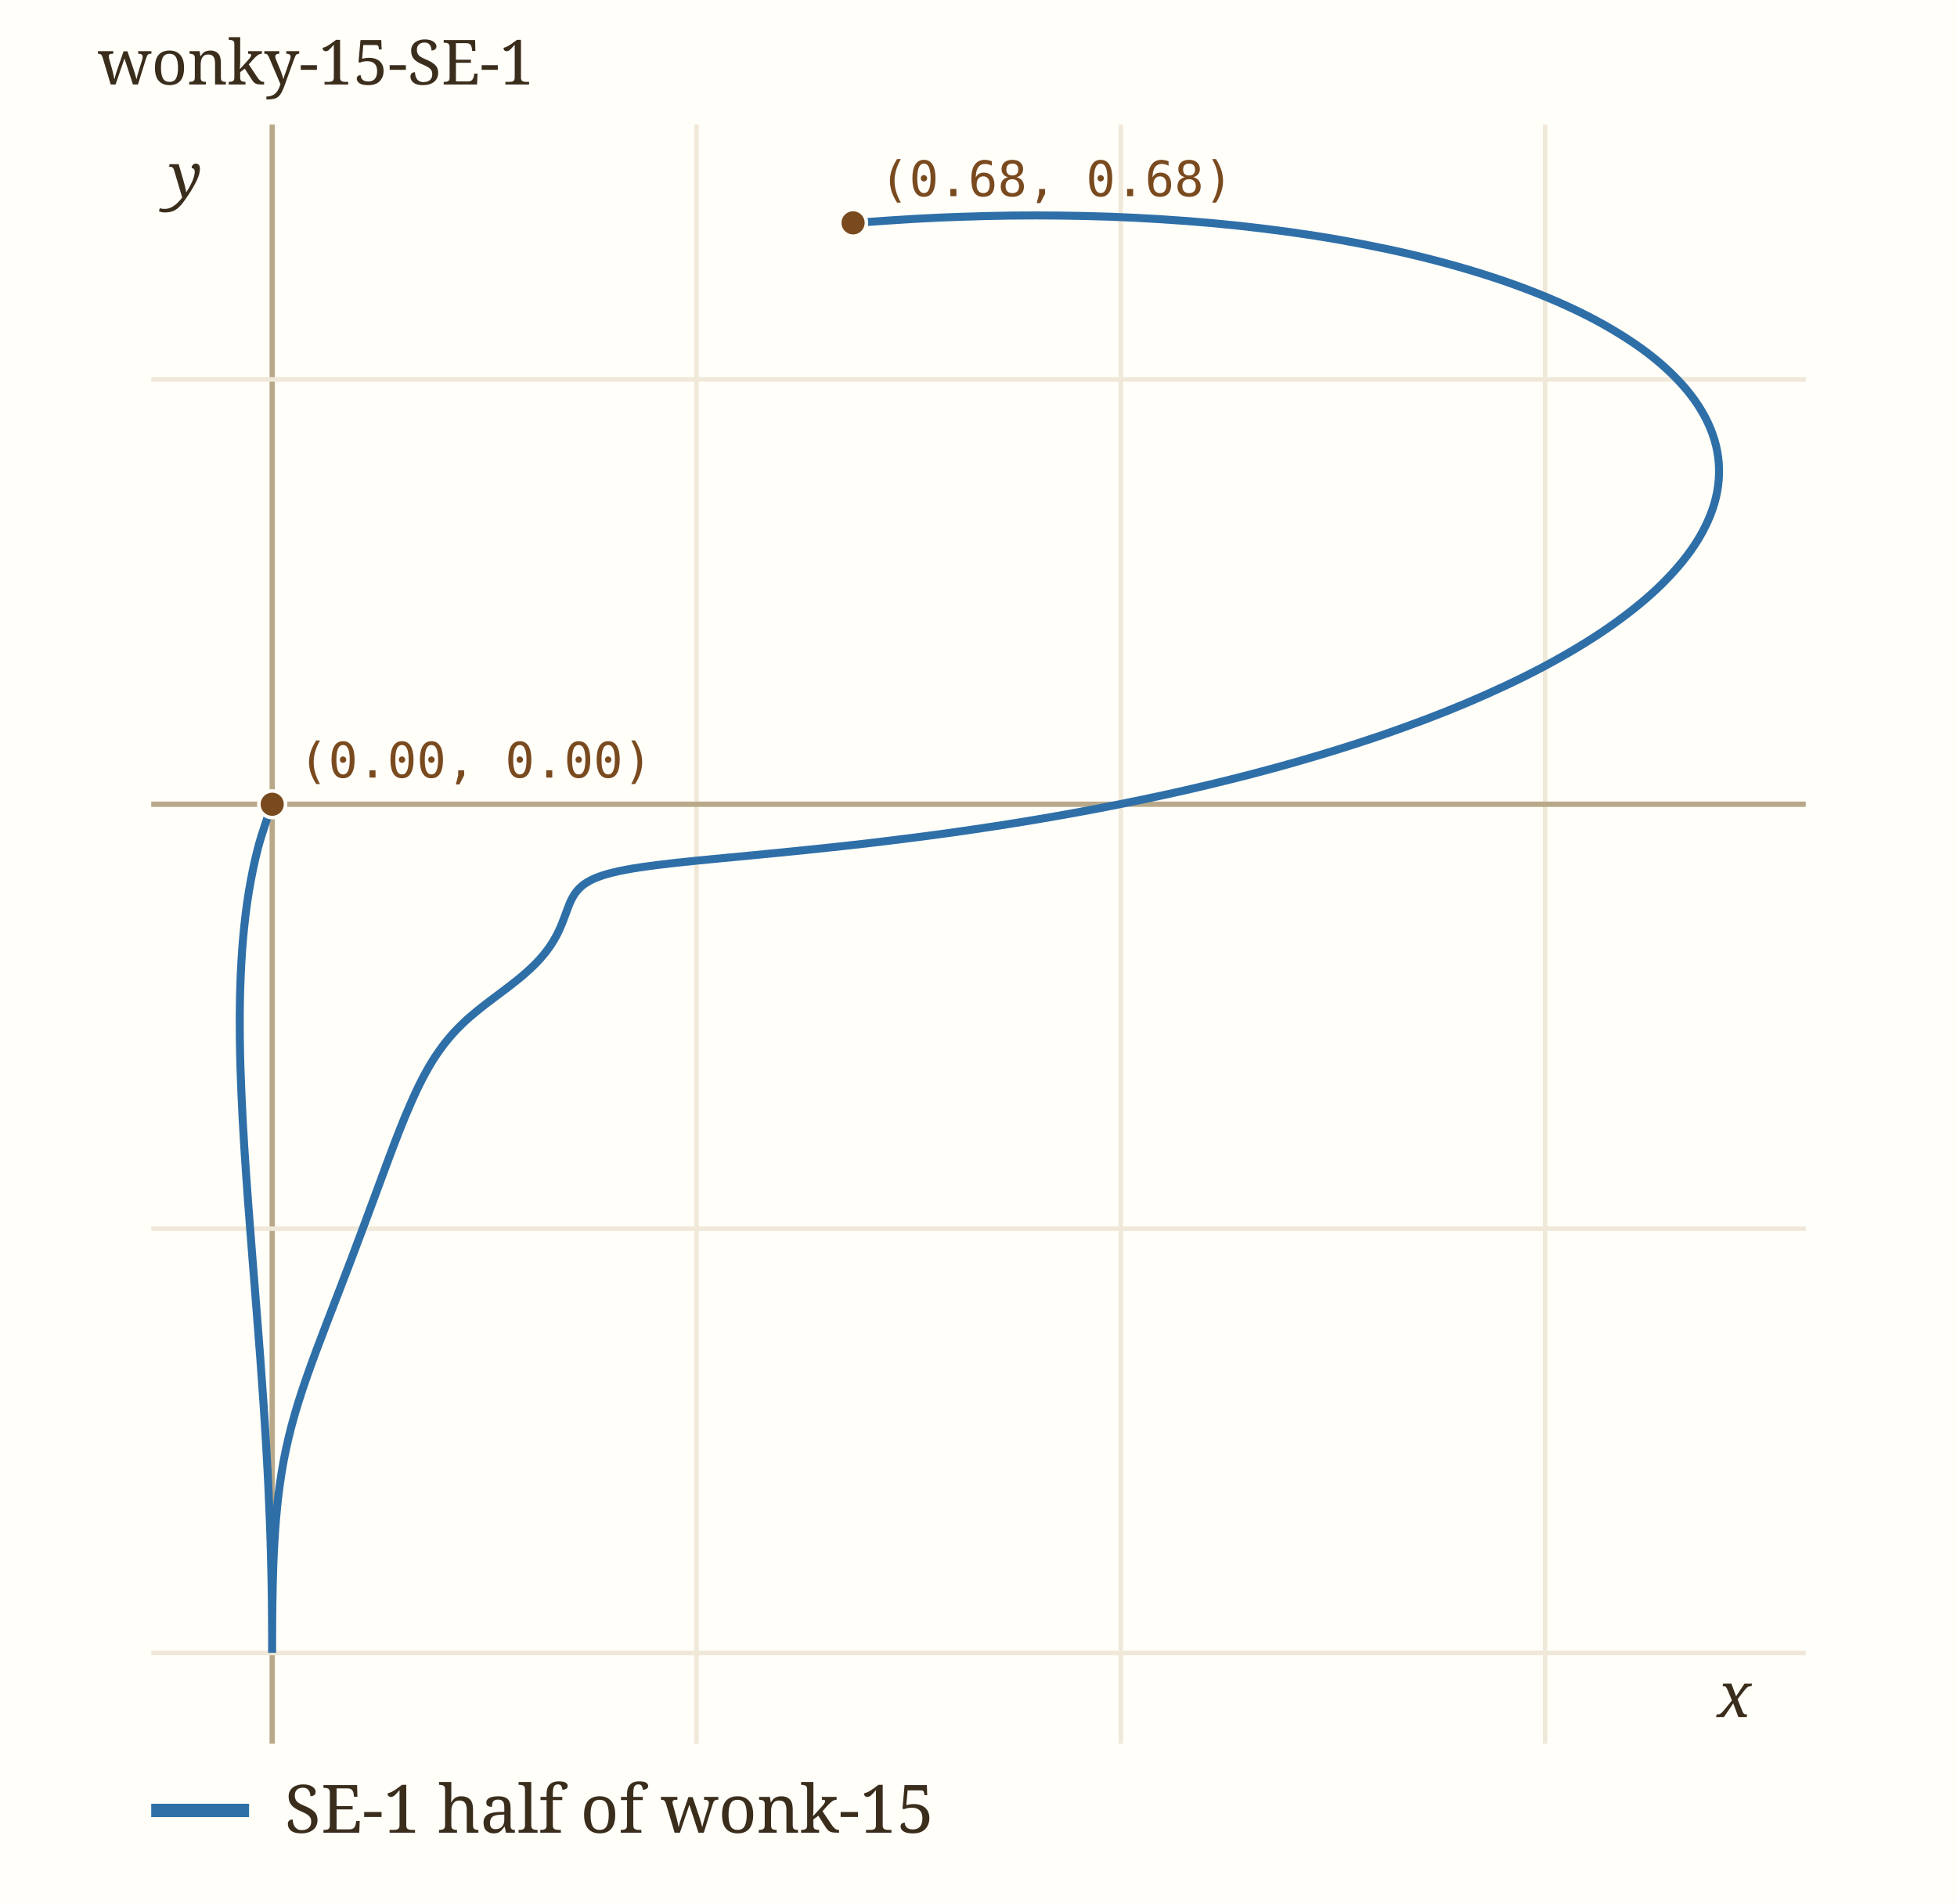
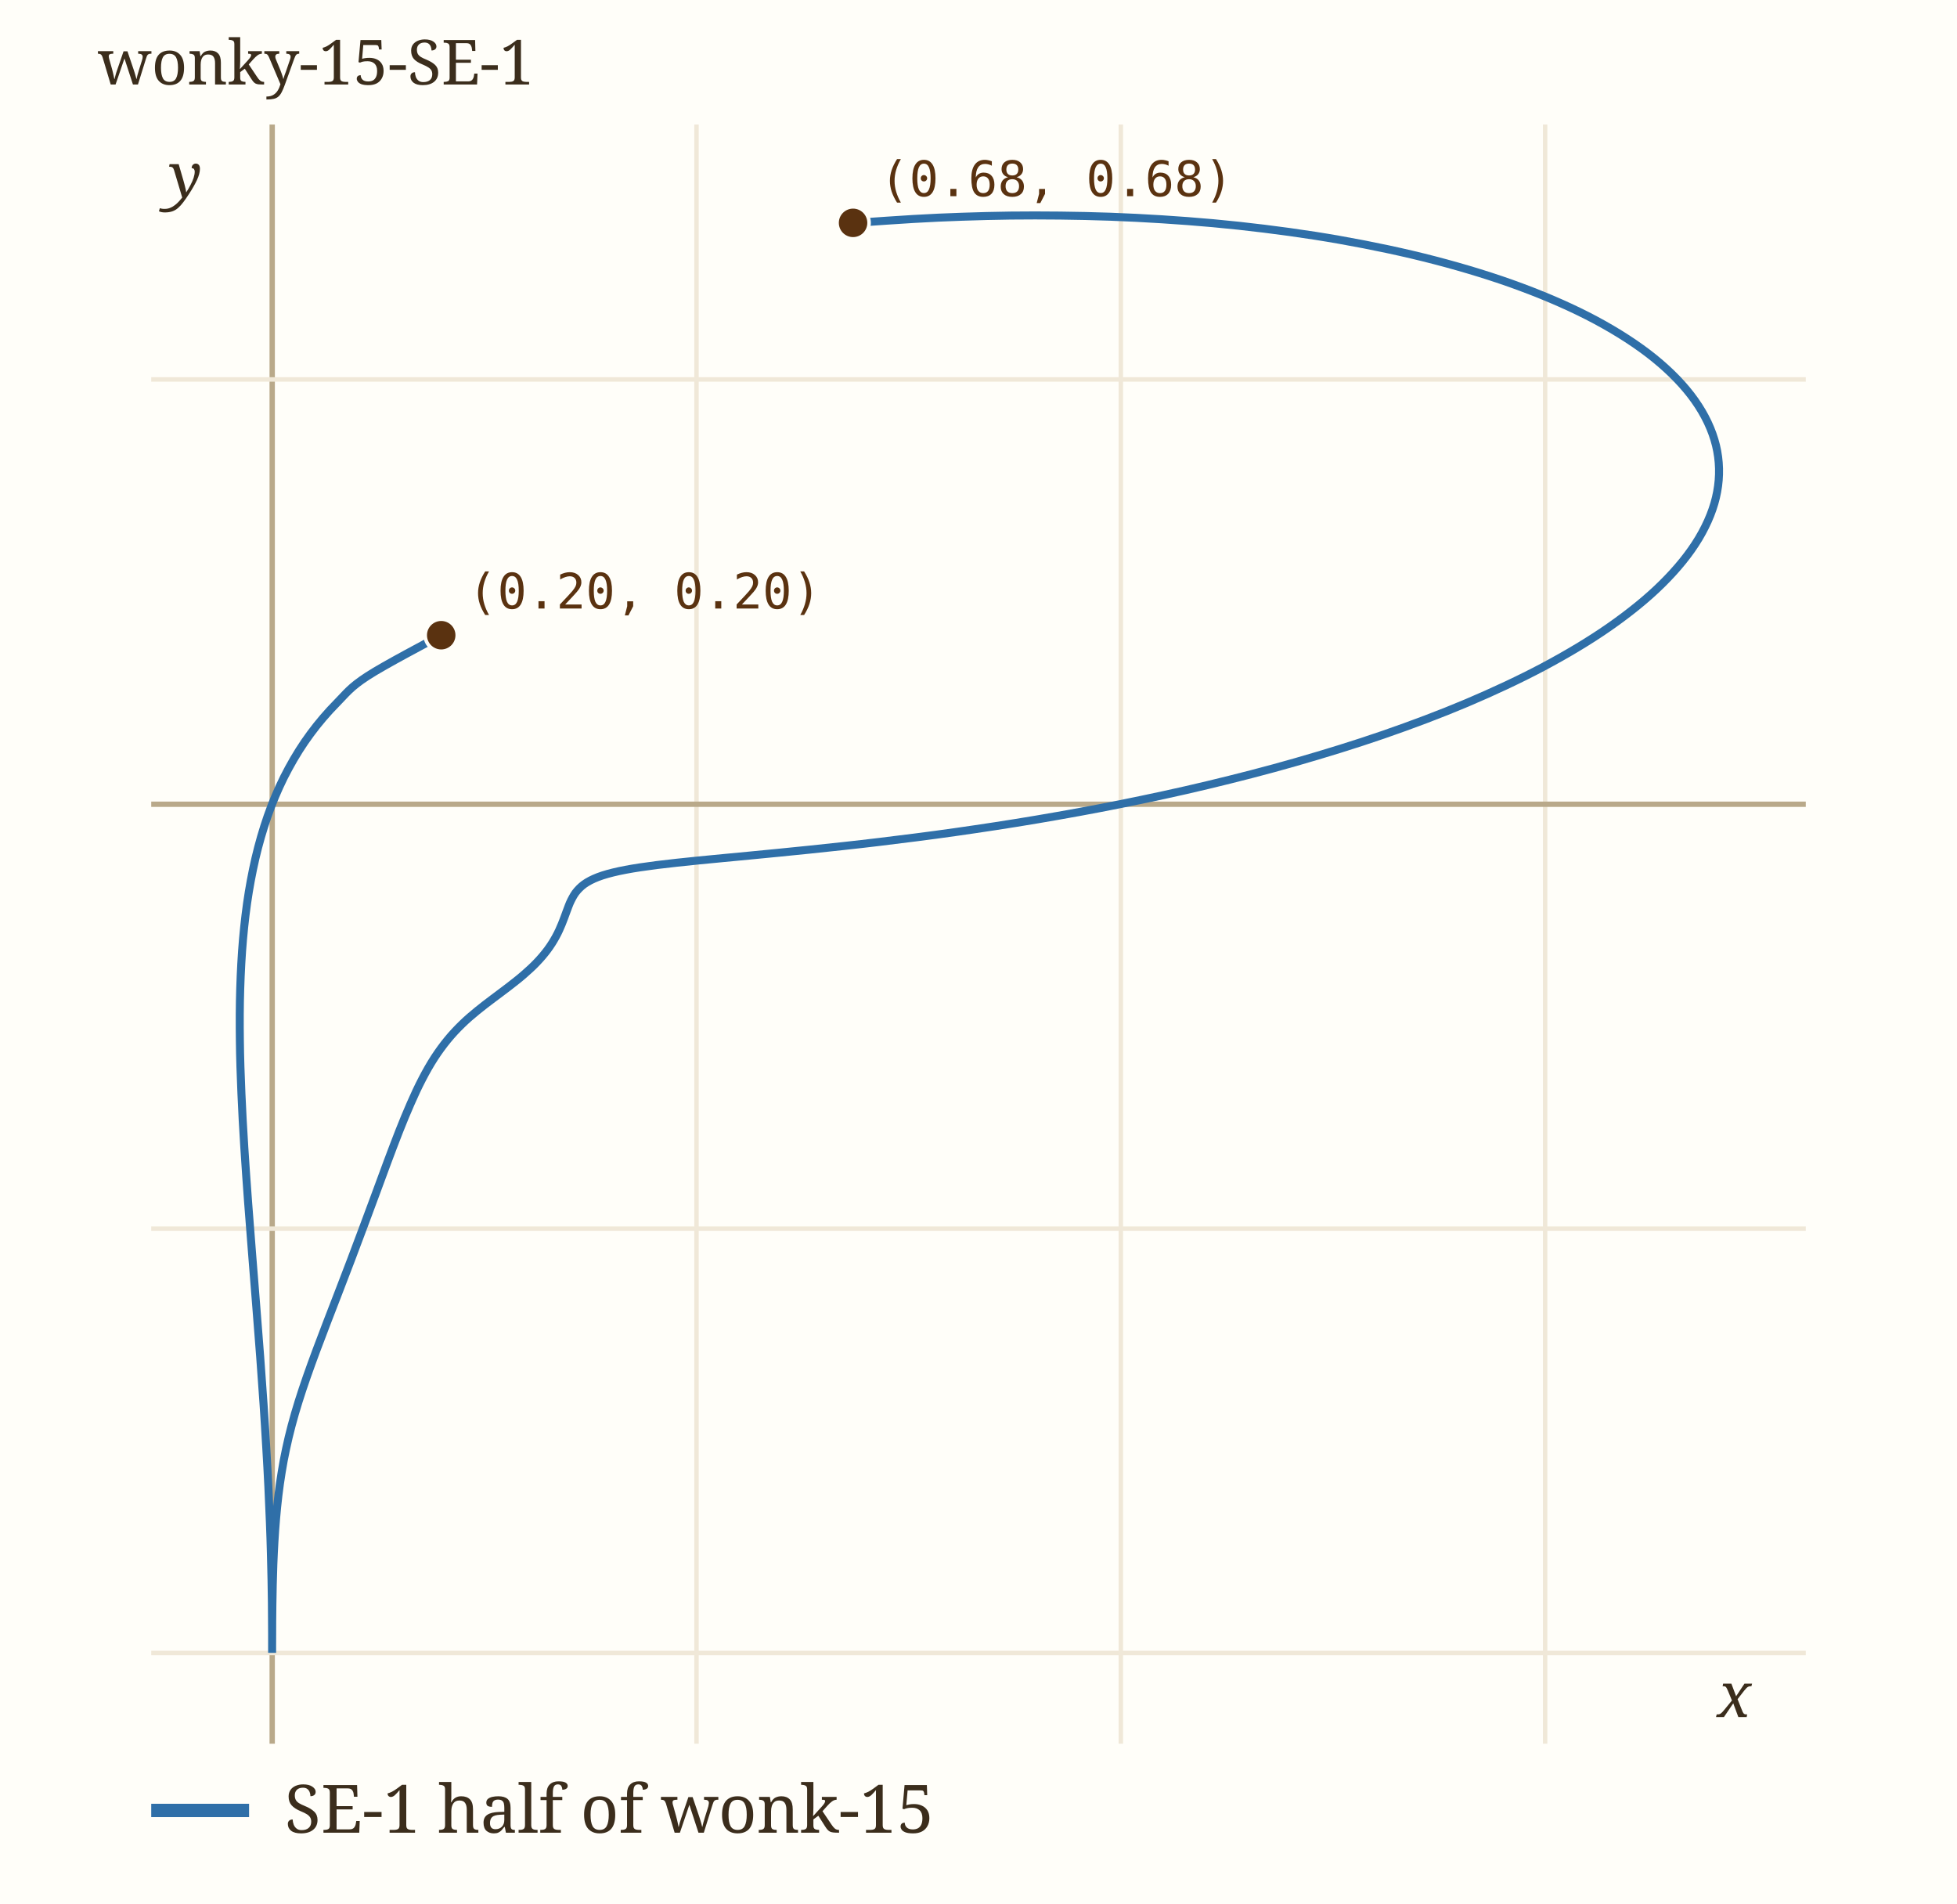
<svg xmlns="http://www.w3.org/2000/svg" viewBox="0 0 440 428" width="440" height="428" role="img" aria-label="wonky-15-SE-1" data-panel="wonky-15-SE-1">
  <rect x="0" y="0" width="440" height="428" fill="#fffef9" />
  <clipPath id="clip-wonky-15-SE-1">
    <rect x="34" y="28" width="372" height="364" />
  </clipPath>
  <g clip-path="url(#clip-wonky-15-SE-1)">
    <line x1="61.2" x2="61.2" y1="28" y2="392" stroke="#b9a98a" stroke-width="1.2" />
    <line x1="156.6" x2="156.6" y1="28" y2="392" stroke="#f0e8d8" stroke-width="1" />
    <text x="156.6" y="406.0" font-family="ui-monospace, Menlo, monospace" font-size="11" fill="#9c8a6a" text-anchor="middle">0.5</text>
    <line x1="252.0" x2="252.0" y1="28" y2="392" stroke="#f0e8d8" stroke-width="1" />
    <text x="252.0" y="406.0" font-family="ui-monospace, Menlo, monospace" font-size="11" fill="#9c8a6a" text-anchor="middle">1</text>
    <line x1="347.4" x2="347.4" y1="28" y2="392" stroke="#f0e8d8" stroke-width="1" />
    <text x="347.4" y="406.0" font-family="ui-monospace, Menlo, monospace" font-size="11" fill="#9c8a6a" text-anchor="middle">1.5</text>
    <line x1="34" x2="406" y1="371.6" y2="371.6" stroke="#f0e8d8" stroke-width="1" />
    <text x="28.0" y="375.6" font-family="ui-monospace, Menlo, monospace" font-size="11" fill="#9c8a6a" text-anchor="end">-1</text>
    <line x1="34" x2="406" y1="276.2" y2="276.2" stroke="#f0e8d8" stroke-width="1" />
    <text x="28.0" y="280.2" font-family="ui-monospace, Menlo, monospace" font-size="11" fill="#9c8a6a" text-anchor="end">-0.5</text>
    <line x1="34" x2="406" y1="180.8" y2="180.8" stroke="#b9a98a" stroke-width="1.2" />
    <line x1="34" x2="406" y1="85.3" y2="85.3" stroke="#f0e8d8" stroke-width="1" />
    <text x="28.0" y="89.3" font-family="ui-monospace, Menlo, monospace" font-size="11" fill="#9c8a6a" text-anchor="end">0.5</text>
-     <path d="M61.18,180.75 C61.15,180.83 61.52,179.61 60.99,181.24 C60.47,182.87 58.87,187.32 58.03,190.53 C57.19,193.74 56.51,197.08 55.94,200.51 C55.38,203.94 54.96,207.49 54.64,211.11 C54.32,214.74 54.13,218.48 54.01,222.27 C53.89,226.07 53.88,229.96 53.93,233.88 C53.97,237.81 54.11,241.81 54.28,245.82 C54.44,249.84 54.68,253.91 54.93,257.96 C55.18,262.01 55.48,266.09 55.77,270.12 C56.07,274.15 56.39,278.19 56.70,282.14 C57.01,286.10 57.33,290.02 57.63,293.84 C57.93,297.66 58.23,301.42 58.50,305.04 C58.77,308.67 59.02,312.21 59.25,315.60 C59.48,318.98 59.68,322.26 59.86,325.37 C60.05,328.48 60.20,331.45 60.34,334.25 C60.47,337.06 60.58,339.71 60.68,342.20 C60.78,344.68 60.85,347.01 60.91,349.17 C60.97,351.33 61.01,353.32 61.05,355.16 C61.09,357.00 61.11,358.67 61.13,360.19 C61.15,361.71 61.16,363.08 61.16,364.29 C61.17,365.50 61.17,366.56 61.18,367.47 C61.18,368.38 61.18,369.14 61.18,369.74 C61.18,370.35 61.18,370.81 61.18,371.11 C61.18,371.42 61.18,371.57 61.18,371.57 C61.18,371.57 61.18,371.41 61.18,371.11 C61.18,370.81 61.18,370.35 61.18,369.75 C61.18,369.15 61.18,368.39 61.19,367.51 C61.19,366.63 61.19,365.60 61.20,364.47 C61.21,363.34 61.22,362.07 61.24,360.72 C61.26,359.37 61.28,357.90 61.32,356.38 C61.35,354.87 61.40,353.25 61.46,351.62 C61.52,349.98 61.60,348.27 61.70,346.57 C61.80,344.86 61.92,343.11 62.07,341.37 C62.22,339.63 62.39,337.87 62.60,336.13 C62.81,334.39 63.05,332.65 63.34,330.91 C63.62,329.17 63.94,327.45 64.32,325.71 C64.69,323.97 65.10,322.24 65.57,320.47 C66.04,318.71 66.55,316.94 67.12,315.12 C67.69,313.29 68.31,311.44 68.98,309.52 C69.65,307.60 70.37,305.63 71.13,303.58 C71.89,301.53 72.71,299.42 73.54,297.23 C74.38,295.04 75.27,292.77 76.16,290.44 C77.05,288.12 77.98,285.71 78.90,283.29 C79.82,280.86 80.76,278.37 81.68,275.89 C82.60,273.42 83.53,270.91 84.44,268.46 C85.34,266.01 86.24,263.55 87.12,261.20 C88.00,258.85 88.87,256.54 89.73,254.35 C90.60,252.17 91.45,250.06 92.32,248.10 C93.18,246.13 94.04,244.28 94.94,242.56 C95.83,240.84 96.74,239.25 97.69,237.78 C98.65,236.31 99.63,234.97 100.66,233.72 C101.69,232.46 102.76,231.33 103.87,230.25 C104.97,229.17 106.13,228.19 107.30,227.23 C108.47,226.26 109.68,225.37 110.86,224.47 C112.05,223.56 113.26,222.70 114.41,221.80 C115.55,220.91 116.70,220.03 117.74,219.12 C118.79,218.21 119.80,217.29 120.69,216.35 C121.59,215.41 122.41,214.45 123.12,213.49 C123.84,212.52 124.45,211.54 124.98,210.57 C125.52,209.60 125.94,208.63 126.33,207.69 C126.73,206.75 127.03,205.82 127.37,204.94 C127.71,204.06 127.99,203.21 128.39,202.42 C128.79,201.64 129.18,200.89 129.79,200.21 C130.39,199.53 131.05,198.91 132.00,198.34 C132.95,197.77 134.05,197.27 135.48,196.80 C136.92,196.34 138.58,195.93 140.63,195.54 C142.67,195.15 145.01,194.81 147.74,194.46 C150.48,194.11 153.56,193.80 157.03,193.44 C160.49,193.09 164.34,192.75 168.53,192.34 C172.72,191.93 177.30,191.50 182.16,190.99 C187.03,190.48 192.26,189.93 197.71,189.27 C203.15,188.61 208.93,187.89 214.82,187.05 C220.72,186.21 226.88,185.28 233.08,184.23 C239.28,183.18 245.60,182.04 252.00,180.75 C258.40,179.46 264.91,178.07 271.46,176.50 C278.01,174.93 284.74,173.21 291.32,171.32 C297.91,169.43 304.58,167.38 310.99,165.17 C317.40,162.95 323.79,160.56 329.79,158.02 C335.79,155.47 341.64,152.75 346.99,149.91 C352.33,147.06 357.41,144.04 361.86,140.93 C366.31,137.82 370.37,134.56 373.71,131.24 C377.06,127.93 379.88,124.48 381.94,121.04 C384.00,117.59 385.43,114.06 386.07,110.57 C386.72,107.09 386.64,103.55 385.81,100.13 C384.97,96.70 383.36,93.28 381.05,90.02 C378.74,86.75 375.64,83.55 371.93,80.54 C368.22,77.54 363.74,74.65 358.78,71.99 C353.81,69.33 348.15,66.84 342.13,64.60 C336.11,62.35 329.49,60.32 322.67,58.54 C315.84,56.76 308.54,55.22 301.18,53.92 C293.82,52.62 286.12,51.58 278.50,50.75 C270.88,49.93 263.07,49.36 255.44,48.97 C247.81,48.58 240.14,48.44 232.73,48.43 C225.32,48.42 217.82,48.65 211.00,48.93 C204.18,49.21 195.01,49.93 191.81,50.13" fill="none" stroke="#2f6fa8" stroke-width="1.8" stroke-linecap="round" data-path="wonky-15-SE-1" />
-     <circle cx="61.2" cy="180.8" r="3" fill="#7a4a1f" stroke="#fffef9" stroke-width="0.8" />
-     <text x="67.2" y="174.8" font-family="ui-monospace, Menlo, monospace" font-size="11" fill="#7a4a1f">(0.00, 0.00)</text>
-     <circle cx="191.8" cy="50.1" r="3" fill="#7a4a1f" stroke="#fffef9" stroke-width="0.8" />
-     <text x="197.8" y="44.1" font-family="ui-monospace, Menlo, monospace" font-size="11" fill="#7a4a1f">(0.68, 0.68)</text>
+     <path d="M99.18,142.76 C96.42,144.30 86.52,149.45 82.61,152.00 C78.71,154.54 77.87,155.86 75.74,158.02 C73.61,160.17 71.63,162.49 69.82,164.94 C68.01,167.38 66.38,169.98 64.91,172.70 C63.43,175.41 62.14,178.27 60.99,181.24 C59.85,184.22 58.87,187.32 58.03,190.53 C57.19,193.74 56.51,197.08 55.94,200.51 C55.38,203.94 54.96,207.49 54.64,211.11 C54.32,214.74 54.13,218.48 54.01,222.27 C53.89,226.07 53.88,229.96 53.93,233.88 C53.97,237.81 54.11,241.81 54.28,245.82 C54.44,249.84 54.68,253.91 54.93,257.96 C55.18,262.01 55.48,266.09 55.77,270.12 C56.07,274.15 56.39,278.19 56.70,282.14 C57.01,286.10 57.33,290.02 57.63,293.84 C57.93,297.66 58.23,301.42 58.50,305.04 C58.77,308.67 59.02,312.21 59.25,315.60 C59.48,318.98 59.68,322.26 59.86,325.37 C60.05,328.48 60.20,331.45 60.34,334.25 C60.47,337.06 60.58,339.71 60.68,342.20 C60.78,344.68 60.85,347.01 60.91,349.17 C60.97,351.33 61.01,353.32 61.05,355.16 C61.09,357.00 61.11,358.67 61.13,360.19 C61.15,361.71 61.16,363.08 61.16,364.29 C61.17,365.50 61.17,366.56 61.18,367.47 C61.18,368.38 61.18,369.14 61.18,369.74 C61.18,370.35 61.18,370.81 61.18,371.11 C61.18,371.42 61.18,371.57 61.18,371.57 C61.18,371.57 61.18,371.41 61.18,371.11 C61.18,370.81 61.18,370.35 61.18,369.75 C61.18,369.15 61.18,368.39 61.19,367.51 C61.19,366.63 61.19,365.60 61.20,364.47 C61.21,363.34 61.22,362.07 61.24,360.72 C61.26,359.37 61.28,357.90 61.32,356.38 C61.35,354.87 61.40,353.25 61.46,351.62 C61.52,349.98 61.60,348.27 61.70,346.57 C61.80,344.86 61.92,343.11 62.07,341.37 C62.22,339.63 62.39,337.87 62.60,336.13 C62.81,334.39 63.05,332.65 63.34,330.91 C63.62,329.17 63.94,327.45 64.32,325.71 C64.69,323.97 65.10,322.24 65.57,320.47 C66.04,318.71 66.55,316.94 67.12,315.12 C67.69,313.29 68.31,311.44 68.98,309.52 C69.65,307.60 70.37,305.63 71.13,303.58 C71.89,301.53 72.71,299.42 73.54,297.23 C74.38,295.04 75.27,292.77 76.16,290.44 C77.05,288.12 77.98,285.71 78.90,283.29 C79.82,280.86 80.76,278.37 81.68,275.89 C82.60,273.42 83.53,270.91 84.44,268.46 C85.34,266.01 86.24,263.55 87.12,261.20 C88.00,258.85 88.87,256.54 89.73,254.35 C90.60,252.17 91.45,250.06 92.32,248.10 C93.18,246.13 94.04,244.28 94.94,242.56 C95.83,240.84 96.74,239.25 97.69,237.78 C98.65,236.31 99.63,234.97 100.66,233.72 C101.69,232.46 102.76,231.33 103.87,230.25 C104.97,229.17 106.13,228.19 107.30,227.23 C108.47,226.26 109.68,225.37 110.86,224.47 C112.05,223.56 113.26,222.70 114.41,221.80 C115.55,220.91 116.70,220.03 117.74,219.12 C118.79,218.21 119.80,217.29 120.69,216.35 C121.59,215.41 122.41,214.45 123.12,213.49 C123.84,212.52 124.45,211.54 124.98,210.57 C125.52,209.60 125.94,208.63 126.33,207.69 C126.73,206.75 127.03,205.82 127.37,204.94 C127.71,204.06 127.99,203.21 128.39,202.42 C128.79,201.64 129.18,200.89 129.79,200.21 C130.39,199.53 131.05,198.91 132.00,198.34 C132.95,197.77 134.05,197.27 135.48,196.80 C136.92,196.34 138.58,195.93 140.63,195.54 C142.67,195.15 145.01,194.81 147.74,194.46 C150.48,194.11 153.56,193.80 157.03,193.44 C160.49,193.09 164.34,192.75 168.53,192.34 C172.72,191.93 177.30,191.50 182.16,190.99 C187.03,190.48 192.26,189.93 197.71,189.27 C203.15,188.61 208.93,187.89 214.82,187.05 C220.72,186.21 226.88,185.28 233.08,184.23 C239.28,183.18 245.60,182.04 252.00,180.75 C258.40,179.46 264.91,178.07 271.46,176.50 C278.01,174.93 284.74,173.21 291.32,171.32 C297.91,169.43 304.58,167.38 310.99,165.17 C317.40,162.95 323.79,160.56 329.79,158.02 C335.79,155.47 341.64,152.75 346.99,149.91 C352.33,147.06 357.41,144.04 361.86,140.93 C366.31,137.82 370.37,134.56 373.71,131.24 C377.06,127.93 379.88,124.48 381.94,121.04 C384.00,117.59 385.43,114.06 386.07,110.57 C386.72,107.09 386.64,103.55 385.81,100.13 C384.97,96.70 383.36,93.28 381.05,90.02 C378.74,86.75 375.64,83.55 371.93,80.54 C368.22,77.54 363.74,74.65 358.78,71.99 C353.81,69.33 348.15,66.84 342.13,64.60 C336.11,62.35 329.49,60.32 322.67,58.54 C315.84,56.76 308.54,55.22 301.18,53.92 C293.82,52.62 286.12,51.58 278.50,50.75 C270.88,49.93 263.07,49.36 255.44,48.97 C247.81,48.58 240.14,48.44 232.73,48.43 C225.32,48.42 218.00,48.63 211.00,48.93 C204.00,49.23 193.91,50.01 190.71,50.21 C187.52,50.41 191.63,50.14 191.81,50.13" fill="none" stroke="#2f6fa8" stroke-width="1.8" stroke-linecap="round" data-path="wonky-15-SE-1" />
+     <circle cx="99.2" cy="142.8" r="3.6" fill="#5a3210" stroke="#fffef9" stroke-width="0.8" />
+     <text x="105.2" y="136.8" font-family="ui-monospace, Menlo, monospace" font-size="11" fill="#5a3210">(0.20, 0.20)</text>
+     <circle cx="191.8" cy="50.1" r="3.6" fill="#5a3210" stroke="#fffef9" stroke-width="0.8" />
+     <text x="197.8" y="44.1" font-family="ui-monospace, Menlo, monospace" font-size="11" fill="#5a3210">(0.68, 0.68)</text>
  </g>
  <text x="386.1" y="386.0" font-family="Georgia, serif" font-size="14" font-style="italic" fill="#3b2d1c">x</text>
  <text x="38.0" y="44.4" font-family="Georgia, serif" font-size="14" font-style="italic" fill="#3b2d1c">y</text>
  <text x="22" y="19" font-family="Georgia, serif" font-size="14" fill="#3b2d1c">wonky-15-SE-1</text>
  <line x1="34" x2="56" y1="407" y2="407" stroke="#2f6fa8" stroke-width="3" />
  <text x="64" y="412" font-family="Georgia, serif" font-size="15" fill="#3b2d1c">SE-1 half of wonk-15</text>
</svg>
